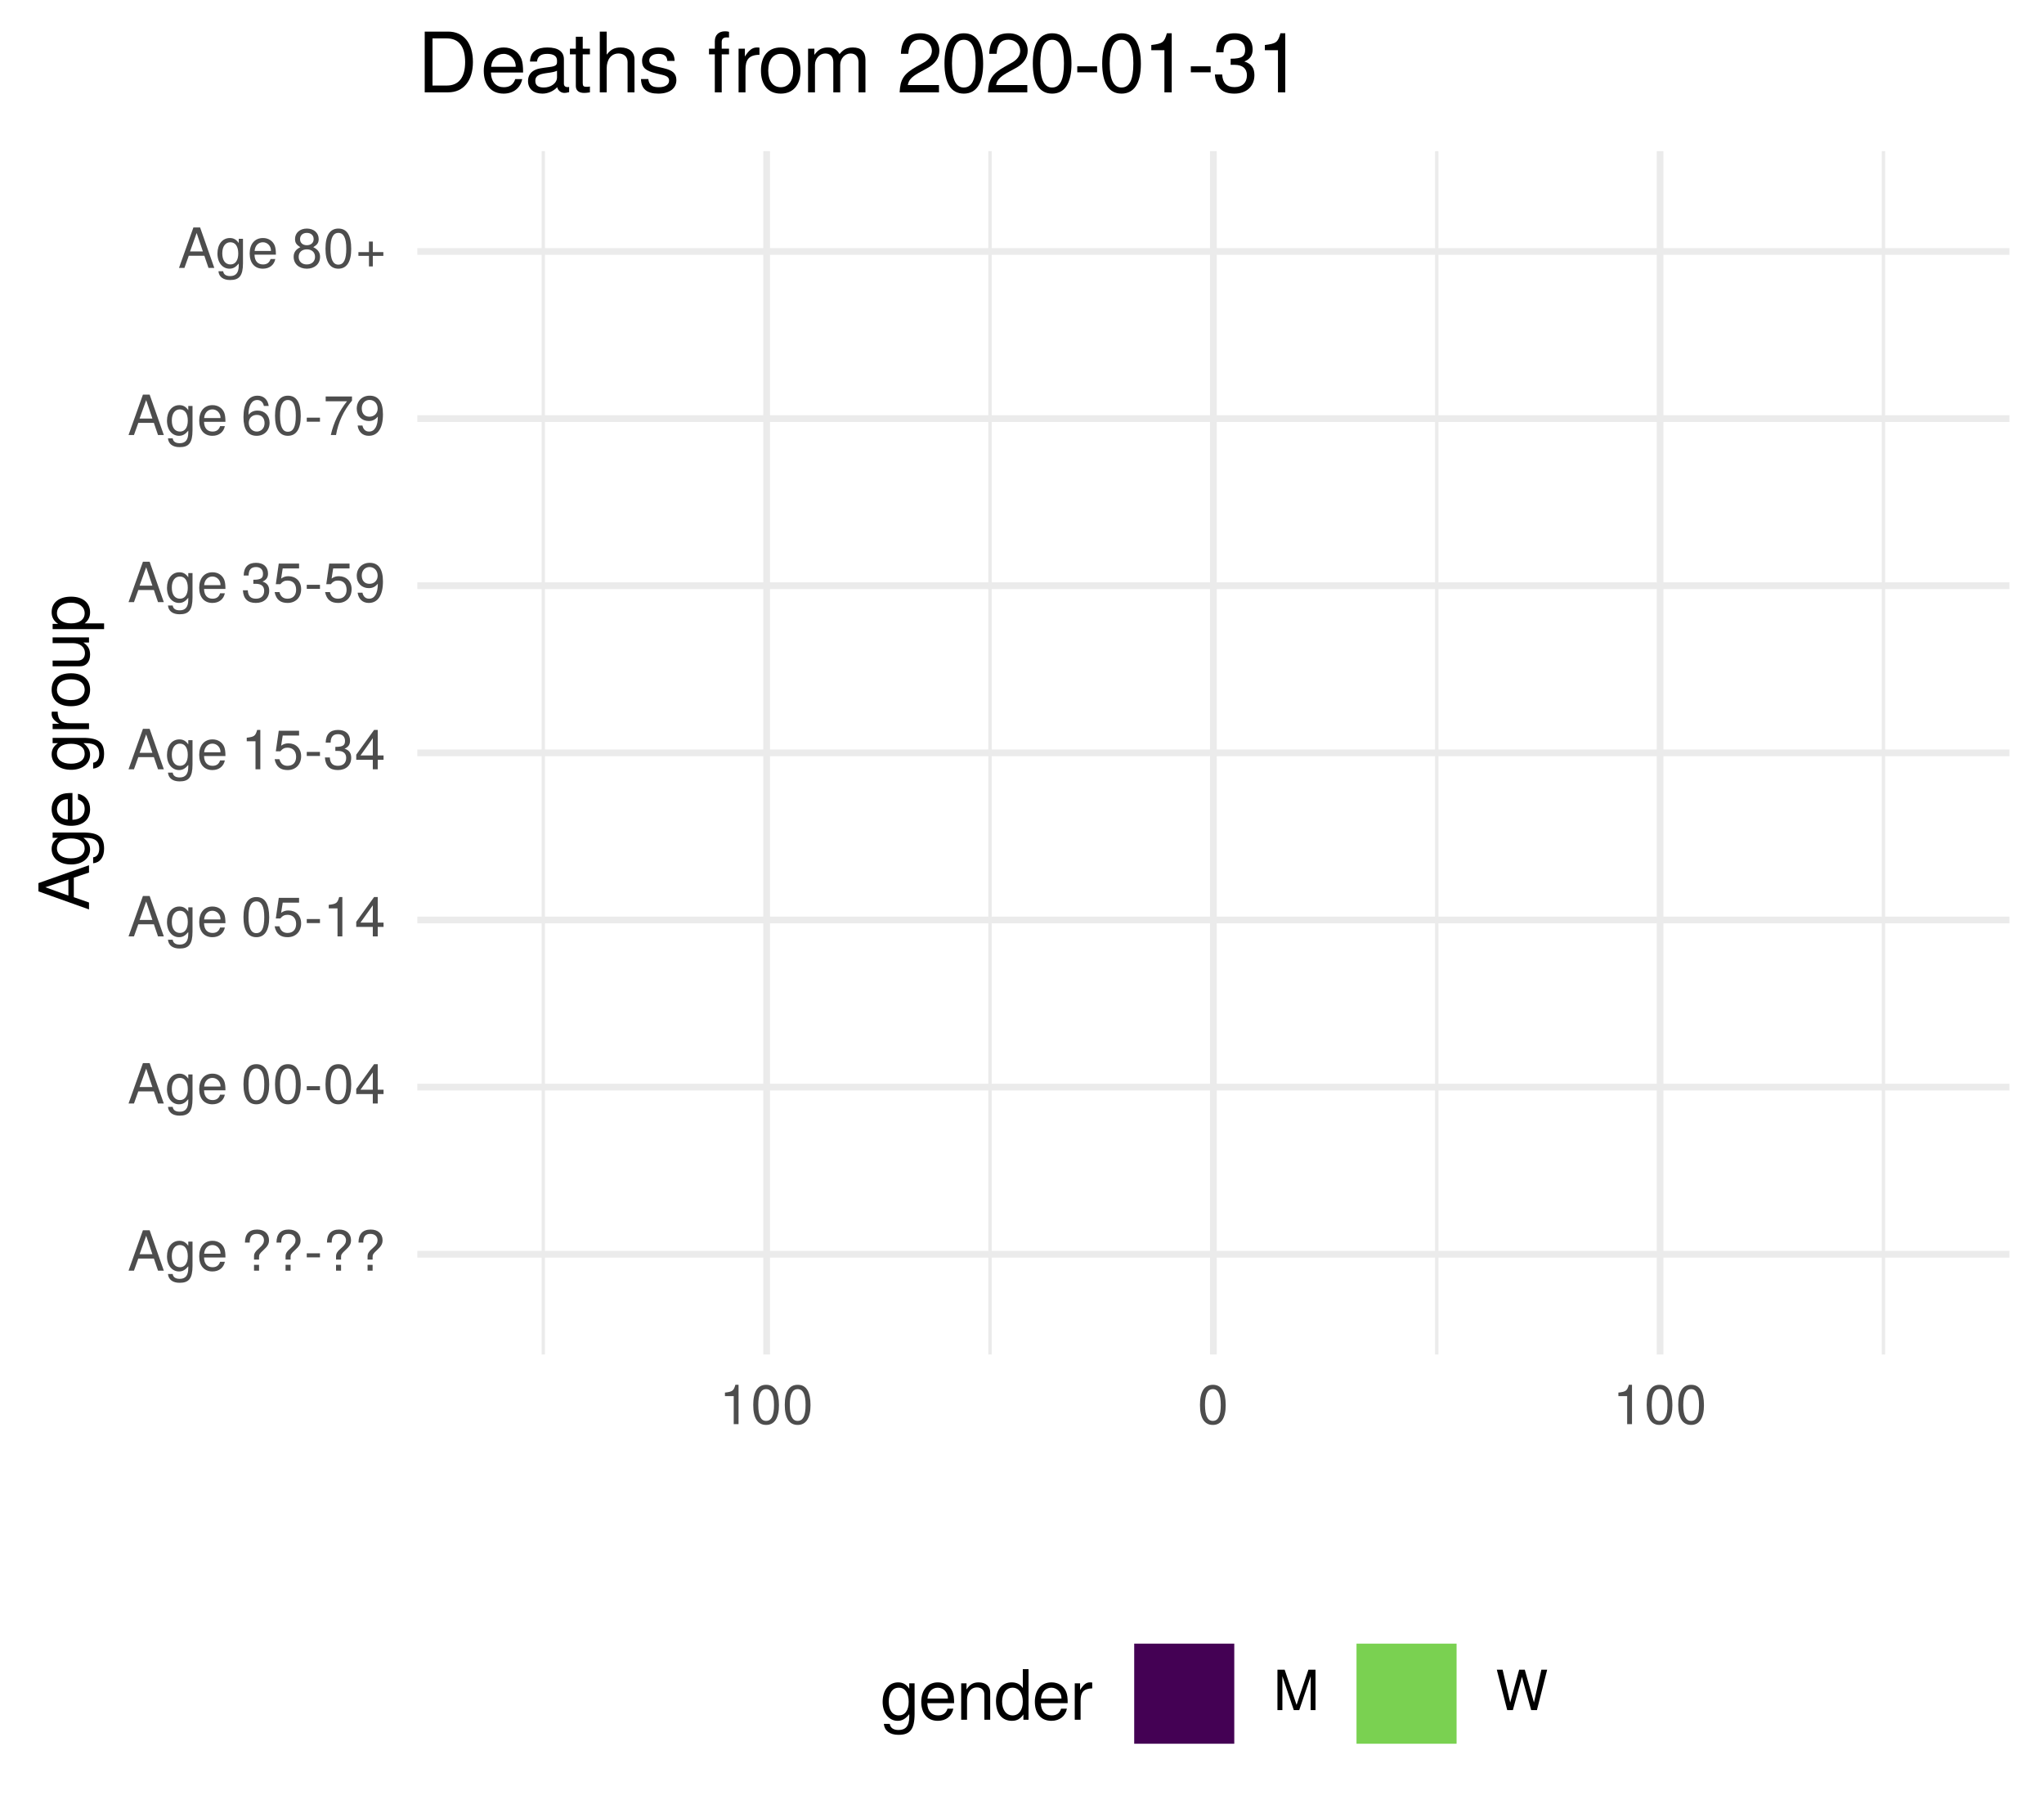
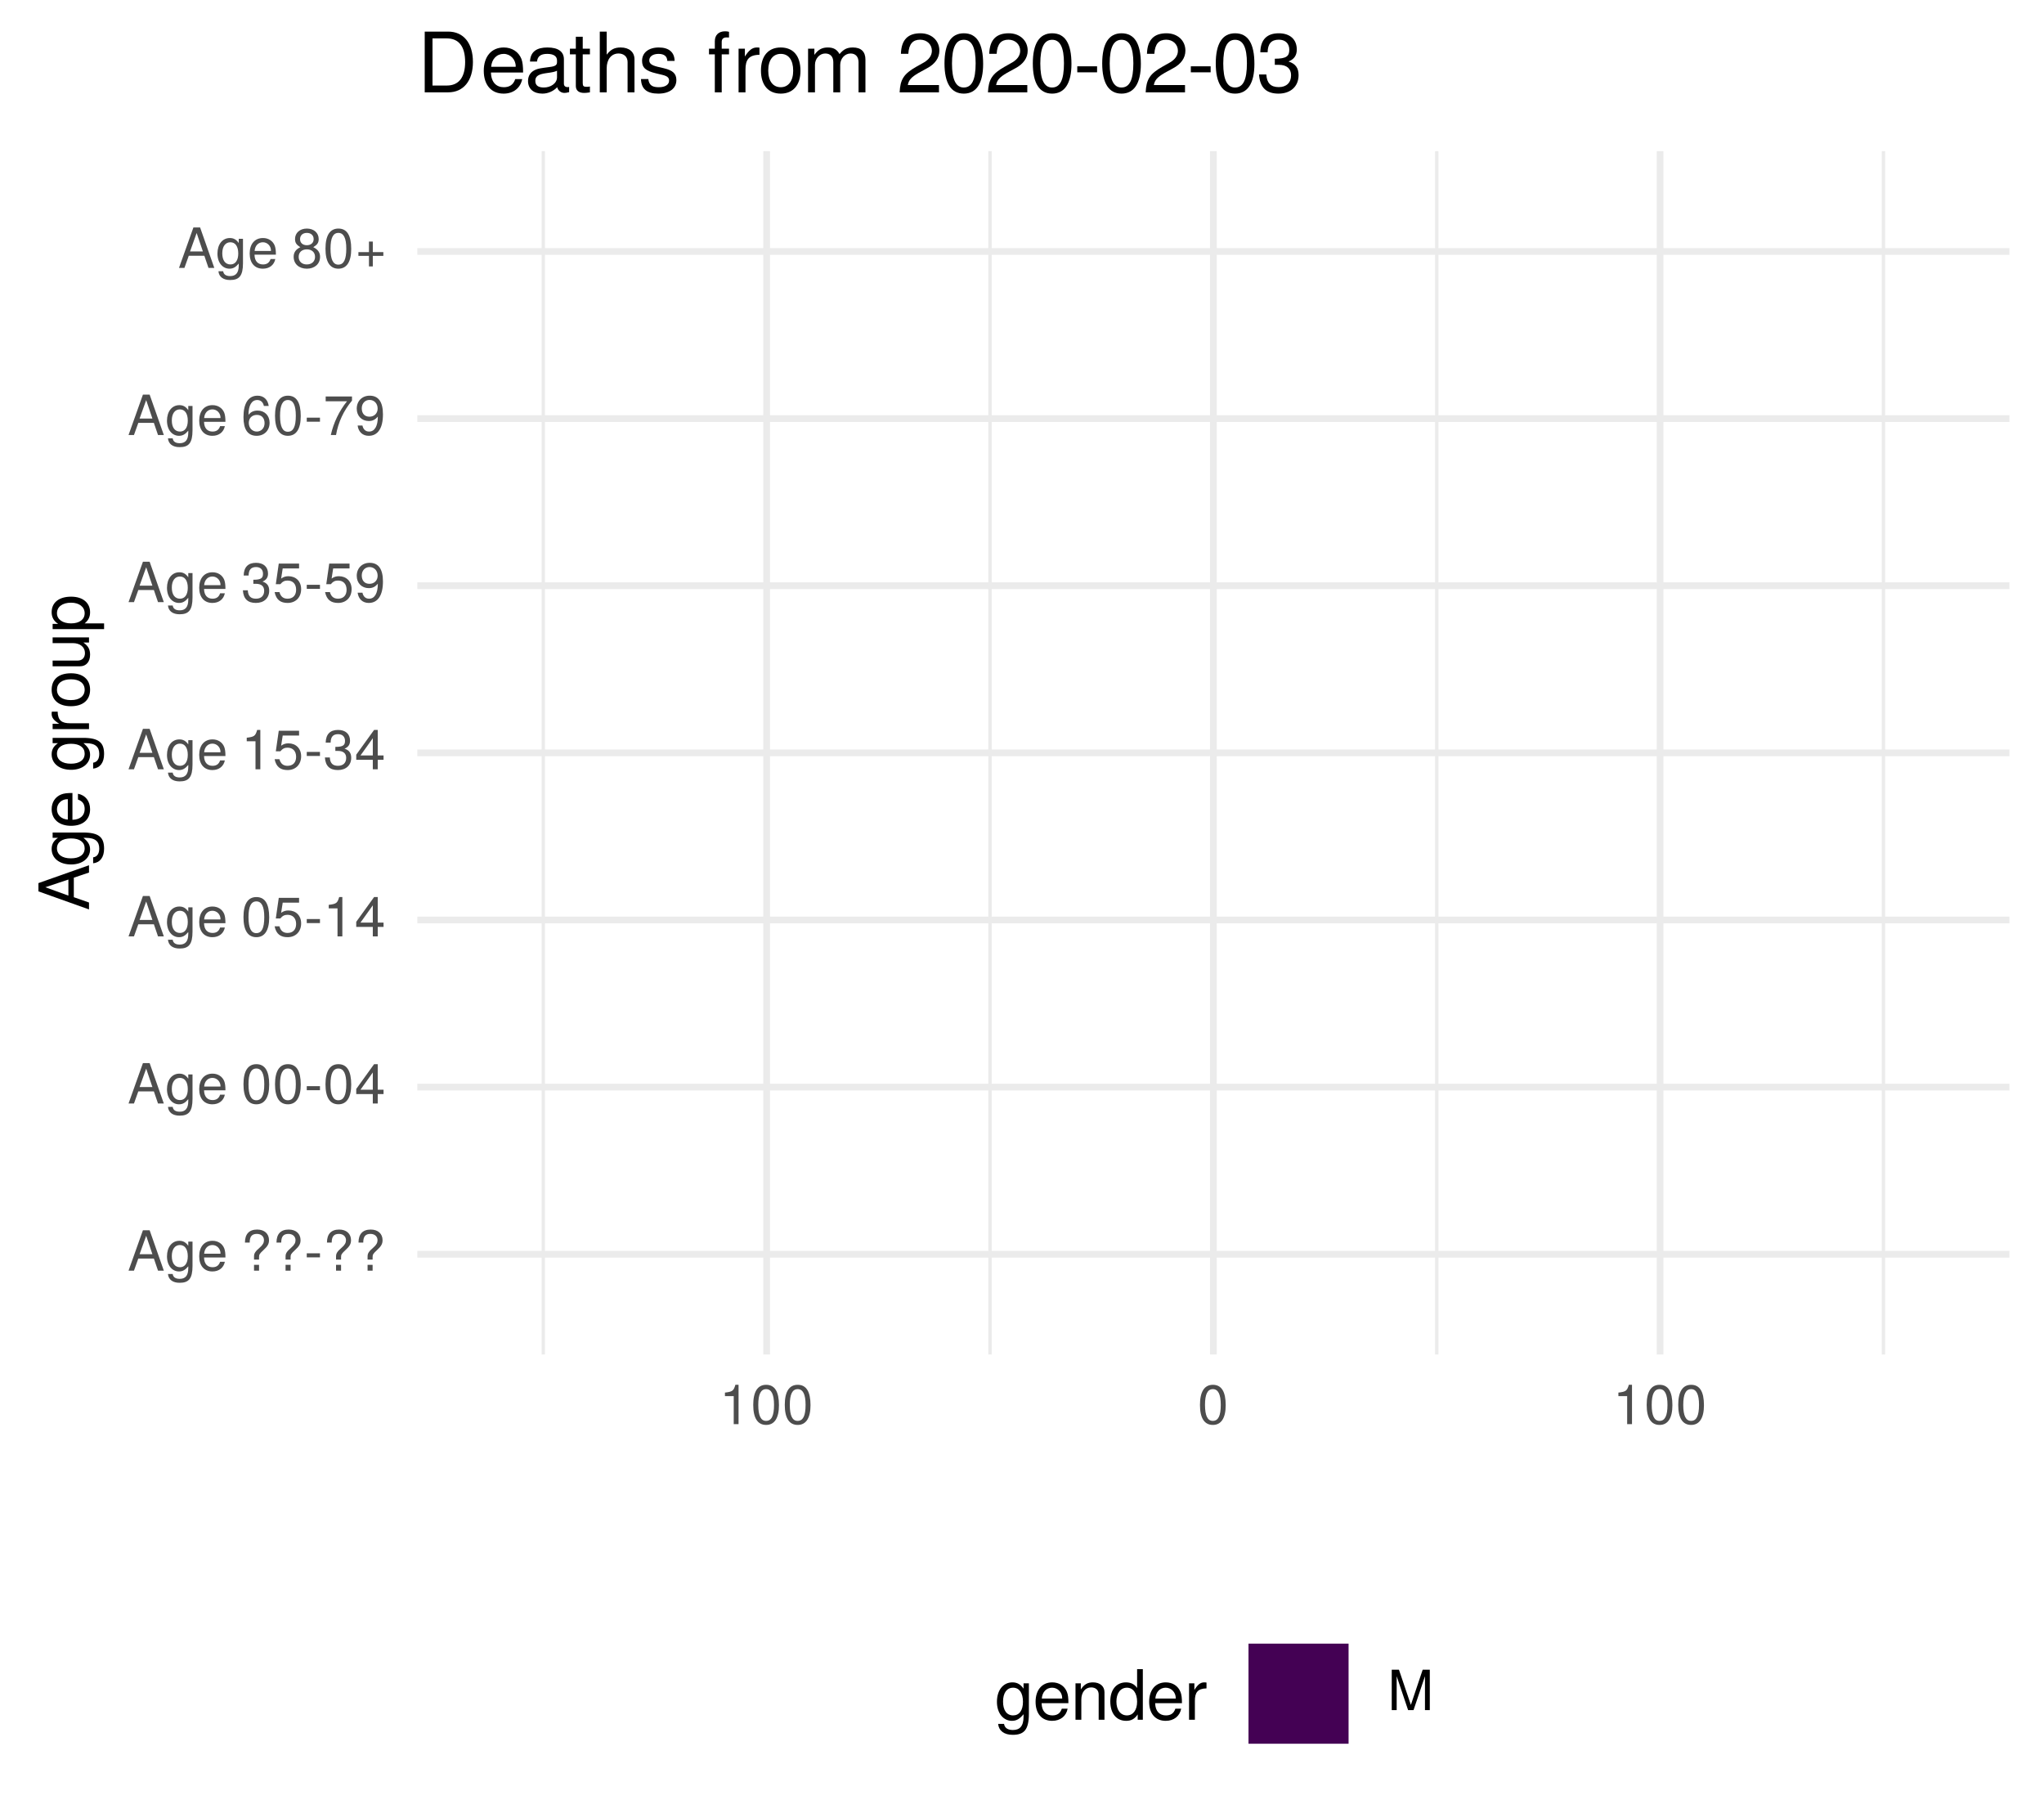
<svg xmlns="http://www.w3.org/2000/svg" xmlns:xlink="http://www.w3.org/1999/xlink" width="324pt" height="288pt" viewBox="0 0 324 288" version="1.1">
  <defs>
    <g>
      <symbol overflow="visible" id="glyph0-0">
        <path style="stroke:none;" d="" />
      </symbol>
      <symbol overflow="visible" id="glyph0-1">
        <path style="stroke:none;" d="M 5.75 0 L 3.5 -6.406 L 2.438 -6.406 L 0.156 0 L 1.016 0 L 1.703 -1.922 L 4.172 -1.922 L 4.828 0 Z M 3.938 -2.609 L 1.906 -2.609 L 2.953 -5.531 Z M 3.938 -2.609 " />
      </symbol>
      <symbol overflow="visible" id="glyph0-2">
        <path style="stroke:none;" d="M 4.297 -0.75 L 4.297 -4.609 L 3.625 -4.609 L 3.625 -3.938 C 3.25 -4.484 2.812 -4.734 2.219 -4.734 C 1.047 -4.734 0.25 -3.75 0.25 -2.266 C 0.25 -0.812 1.078 0.125 2.156 0.125 C 2.734 0.125 3.141 -0.109 3.625 -0.688 L 3.625 -0.391 C 3.625 0.828 3.125 1.297 2.266 1.297 C 1.688 1.297 1.234 1.094 1.156 0.531 L 0.406 0.531 C 0.484 1.406 1.156 1.922 2.25 1.922 C 3.688 1.922 4.297 1.281 4.297 -0.75 Z M 3.547 -2.281 C 3.547 -1.172 3.078 -0.547 2.312 -0.547 C 1.5 -0.547 1.016 -1.188 1.016 -2.312 C 1.016 -3.406 1.516 -4.062 2.297 -4.062 C 3.094 -4.062 3.547 -3.391 3.547 -2.281 Z M 3.547 -2.281 " />
      </symbol>
      <symbol overflow="visible" id="glyph0-3">
        <path style="stroke:none;" d="M 4.516 -2.094 C 4.516 -2.766 4.453 -3.188 4.328 -3.531 C 4.031 -4.281 3.328 -4.734 2.469 -4.734 C 1.172 -4.734 0.359 -3.797 0.359 -2.281 C 0.359 -0.766 1.156 0.125 2.453 0.125 C 3.5 0.125 4.234 -0.469 4.422 -1.406 L 3.672 -1.406 C 3.469 -0.797 3.062 -0.547 2.469 -0.547 C 1.703 -0.547 1.141 -1.031 1.125 -2.094 Z M 3.734 -2.75 C 3.734 -2.75 3.734 -2.703 3.719 -2.688 L 1.141 -2.688 C 1.203 -3.516 1.719 -4.062 2.453 -4.062 C 3.172 -4.062 3.734 -3.469 3.734 -2.75 Z M 3.734 -2.75 " />
      </symbol>
      <symbol overflow="visible" id="glyph0-4">
        <path style="stroke:none;" d="" />
      </symbol>
      <symbol overflow="visible" id="glyph0-5">
        <path style="stroke:none;" d="M 4.422 -4.828 C 4.422 -5.859 3.688 -6.516 2.547 -6.516 C 1.281 -6.516 0.609 -5.812 0.609 -4.453 L 1.359 -4.453 C 1.359 -5.422 1.719 -5.828 2.5 -5.828 C 3.172 -5.828 3.625 -5.422 3.625 -4.828 C 3.625 -4.422 3.438 -4.078 2.969 -3.672 C 2.453 -3.203 2.453 -3.203 2.297 -3 C 2.109 -2.75 2.047 -2.547 2.047 -2.234 L 2.047 -1.75 L 2.844 -1.75 L 2.844 -2.156 C 2.844 -2.547 2.938 -2.703 3.531 -3.25 C 4.203 -3.859 4.422 -4.25 4.422 -4.828 Z M 2.844 0 L 2.844 -0.922 L 2.047 -0.922 L 2.047 0 Z M 2.844 0 " />
      </symbol>
      <symbol overflow="visible" id="glyph0-6">
        <path style="stroke:none;" d="M 2.5 -2.109 L 2.5 -2.75 L 0.406 -2.75 L 0.406 -2.109 Z M 2.5 -2.109 " />
      </symbol>
      <symbol overflow="visible" id="glyph0-7">
        <path style="stroke:none;" d="M 4.453 -3 C 4.453 -5.156 3.781 -6.234 2.422 -6.234 C 1.078 -6.234 0.375 -5.141 0.375 -3.047 C 0.375 -0.953 1.078 0.125 2.422 0.125 C 3.734 0.125 4.453 -0.953 4.453 -3 Z M 3.672 -3.062 C 3.672 -1.297 3.266 -0.516 2.406 -0.516 C 1.578 -0.516 1.172 -1.344 1.172 -3.047 C 1.172 -4.75 1.578 -5.547 2.422 -5.547 C 3.25 -5.547 3.672 -4.734 3.672 -3.062 Z M 3.672 -3.062 " />
      </symbol>
      <symbol overflow="visible" id="glyph0-8">
        <path style="stroke:none;" d="M 4.578 -1.5 L 4.578 -2.188 L 3.656 -2.188 L 3.656 -6.234 L 3.078 -6.234 L 0.25 -2.312 L 0.25 -1.5 L 2.875 -1.5 L 2.875 0 L 3.656 0 L 3.656 -1.5 Z M 2.875 -2.188 L 0.922 -2.188 L 2.875 -4.922 Z M 2.875 -2.188 " />
      </symbol>
      <symbol overflow="visible" id="glyph0-9">
        <path style="stroke:none;" d="M 4.516 -2.062 C 4.516 -3.297 3.688 -4.109 2.5 -4.109 C 2.062 -4.109 1.703 -4 1.344 -3.734 L 1.594 -5.344 L 4.188 -5.344 L 4.188 -6.109 L 0.969 -6.109 L 0.5 -2.844 L 1.219 -2.844 C 1.578 -3.266 1.875 -3.422 2.359 -3.422 C 3.188 -3.422 3.719 -2.891 3.719 -1.969 C 3.719 -1.062 3.203 -0.547 2.359 -0.547 C 1.688 -0.547 1.266 -0.891 1.078 -1.594 L 0.312 -1.594 C 0.562 -0.359 1.266 0.125 2.375 0.125 C 3.641 0.125 4.516 -0.75 4.516 -2.062 Z M 4.516 -2.062 " />
      </symbol>
      <symbol overflow="visible" id="glyph0-10">
        <path style="stroke:none;" d="M 3.047 0 L 3.047 -6.234 L 2.547 -6.234 C 2.266 -5.281 2.094 -5.141 0.891 -5 L 0.891 -4.438 L 2.281 -4.438 L 2.281 0 Z M 3.047 0 " />
      </symbol>
      <symbol overflow="visible" id="glyph0-11">
        <path style="stroke:none;" d="M 4.453 -1.812 C 4.453 -2.562 4.141 -3.016 3.391 -3.266 C 3.969 -3.5 4.266 -3.891 4.266 -4.516 C 4.266 -5.594 3.547 -6.234 2.359 -6.234 C 1.109 -6.234 0.438 -5.547 0.406 -4.219 L 1.188 -4.219 C 1.203 -5.141 1.578 -5.562 2.375 -5.562 C 3.062 -5.562 3.469 -5.156 3.469 -4.5 C 3.469 -3.828 3.188 -3.547 1.938 -3.547 L 1.938 -2.906 L 2.359 -2.906 C 3.219 -2.906 3.656 -2.5 3.656 -1.797 C 3.656 -1.016 3.172 -0.547 2.359 -0.547 C 1.516 -0.547 1.109 -0.969 1.062 -1.875 L 0.281 -1.875 C 0.375 -0.5 1.062 0.125 2.344 0.125 C 3.625 0.125 4.453 -0.641 4.453 -1.812 Z M 4.453 -1.812 " />
      </symbol>
      <symbol overflow="visible" id="glyph0-12">
        <path style="stroke:none;" d="M 4.484 -3.266 C 4.484 -5.219 3.797 -6.234 2.375 -6.234 C 1.188 -6.234 0.328 -5.391 0.328 -4.172 C 0.328 -3.016 1.125 -2.219 2.25 -2.219 C 2.844 -2.219 3.266 -2.438 3.672 -2.922 C 3.672 -1.406 3.172 -0.547 2.281 -0.547 C 1.734 -0.547 1.359 -0.891 1.234 -1.5 L 0.469 -1.5 C 0.609 -0.469 1.281 0.125 2.234 0.125 C 3.688 0.125 4.484 -1.109 4.484 -3.266 Z M 3.641 -4.188 C 3.641 -3.422 3.094 -2.906 2.344 -2.906 C 1.594 -2.906 1.125 -3.391 1.125 -4.234 C 1.125 -5.016 1.656 -5.562 2.359 -5.562 C 3.094 -5.562 3.641 -5 3.641 -4.188 Z M 3.641 -4.188 " />
      </symbol>
      <symbol overflow="visible" id="glyph0-13">
        <path style="stroke:none;" d="M 4.516 -1.938 C 4.516 -3.094 3.719 -3.875 2.609 -3.875 C 1.984 -3.875 1.5 -3.641 1.172 -3.188 C 1.172 -4.703 1.672 -5.547 2.562 -5.547 C 3.109 -5.547 3.484 -5.203 3.609 -4.609 L 4.375 -4.609 C 4.234 -5.625 3.562 -6.234 2.609 -6.234 C 1.156 -6.234 0.375 -5.016 0.375 -2.844 C 0.375 -0.891 1.047 0.125 2.469 0.125 C 3.656 0.125 4.516 -0.719 4.516 -1.938 Z M 3.719 -1.875 C 3.719 -1.094 3.188 -0.547 2.484 -0.547 C 1.766 -0.547 1.219 -1.125 1.219 -1.922 C 1.219 -2.688 1.734 -3.188 2.5 -3.188 C 3.25 -3.188 3.719 -2.703 3.719 -1.875 Z M 3.719 -1.875 " />
      </symbol>
      <symbol overflow="visible" id="glyph0-14">
        <path style="stroke:none;" d="M 4.578 -5.453 L 4.578 -6.109 L 0.406 -6.109 L 0.406 -5.344 L 3.781 -5.344 C 2.531 -3.781 1.656 -1.953 1.219 0 L 2.047 0 C 2.391 -2.016 3.266 -3.891 4.578 -5.453 Z M 4.578 -5.453 " />
      </symbol>
      <symbol overflow="visible" id="glyph0-15">
        <path style="stroke:none;" d="M 4.516 -1.766 C 4.516 -2.453 4.156 -2.938 3.438 -3.281 C 4.078 -3.672 4.297 -3.984 4.297 -4.578 C 4.297 -5.547 3.531 -6.234 2.422 -6.234 C 1.312 -6.234 0.547 -5.547 0.547 -4.578 C 0.547 -4 0.75 -3.672 1.391 -3.281 C 0.672 -2.938 0.328 -2.453 0.328 -1.766 C 0.328 -0.625 1.188 0.125 2.422 0.125 C 3.656 0.125 4.516 -0.625 4.516 -1.766 Z M 3.5 -4.562 C 3.5 -3.969 3.062 -3.594 2.422 -3.594 C 1.766 -3.594 1.344 -3.969 1.344 -4.562 C 1.344 -5.156 1.766 -5.547 2.422 -5.547 C 3.078 -5.547 3.5 -5.156 3.5 -4.562 Z M 3.719 -1.75 C 3.719 -1.016 3.188 -0.547 2.406 -0.547 C 1.641 -0.547 1.125 -1.016 1.125 -1.75 C 1.125 -2.484 1.641 -2.938 2.422 -2.938 C 3.188 -2.938 3.719 -2.484 3.719 -1.75 Z M 3.719 -1.75 " />
      </symbol>
      <symbol overflow="visible" id="glyph0-16">
        <path style="stroke:none;" d="M 4.547 -1.906 L 4.547 -2.5 L 2.875 -2.5 L 2.875 -4.172 L 2.266 -4.172 L 2.266 -2.5 L 0.594 -2.5 L 0.594 -1.906 L 2.266 -1.906 L 2.266 -0.234 L 2.875 -0.234 L 2.875 -1.906 Z M 4.547 -1.906 " />
      </symbol>
      <symbol overflow="visible" id="glyph0-17">
        <path style="stroke:none;" d="M 6.688 0 L 6.688 -6.406 L 5.562 -6.406 L 3.688 -0.828 L 1.797 -6.406 L 0.656 -6.406 L 0.656 0 L 1.438 0 L 1.438 -5.375 L 3.25 0 L 4.109 0 L 5.922 -5.375 L 5.922 0 Z M 6.688 0 " />
      </symbol>
-       <symbol overflow="visible" id="glyph0-18">
-         <path style="stroke:none;" d="M 8.172 -6.406 L 7.25 -6.406 L 6.078 -1.203 L 4.625 -6.406 L 3.734 -6.406 L 2.312 -1.203 L 1.109 -6.406 L 0.188 -6.406 L 1.844 0 L 2.734 0 L 4.172 -5.266 L 5.641 0 L 6.547 0 Z M 8.172 -6.406 " />
-       </symbol>
      <symbol overflow="visible" id="glyph1-0">
        <path style="stroke:none;" d="" />
      </symbol>
      <symbol overflow="visible" id="glyph1-1">
        <path style="stroke:none;" d="M 0 -7.188 L -8.016 -4.359 L -8.016 -3.047 L 0 -0.188 L 0 -1.281 L -2.406 -2.125 L -2.406 -5.219 L 0 -6.031 Z M -3.266 -4.922 L -3.266 -2.375 L -6.922 -3.703 Z M -3.266 -4.922 " />
      </symbol>
      <symbol overflow="visible" id="glyph1-2">
        <path style="stroke:none;" d="M -0.953 -5.375 L -5.766 -5.375 L -5.766 -4.531 L -4.922 -4.531 C -5.609 -4.062 -5.922 -3.516 -5.922 -2.766 C -5.922 -1.312 -4.703 -0.312 -2.828 -0.312 C -1.016 -0.312 0.172 -1.344 0.172 -2.688 C 0.172 -3.422 -0.141 -3.922 -0.875 -4.531 L -0.484 -4.531 C 1.047 -4.531 1.625 -3.906 1.625 -2.844 C 1.625 -2.109 1.359 -1.547 0.656 -1.438 L 0.656 -0.5 C 1.75 -0.609 2.391 -1.453 2.391 -2.812 C 2.391 -4.609 1.594 -5.375 -0.953 -5.375 Z M -2.844 -4.438 C -1.469 -4.438 -0.688 -3.844 -0.688 -2.875 C -0.688 -1.875 -1.484 -1.281 -2.875 -1.281 C -4.266 -1.281 -5.078 -1.891 -5.078 -2.875 C -5.078 -3.859 -4.25 -4.438 -2.844 -4.438 Z M -2.844 -4.438 " />
      </symbol>
      <symbol overflow="visible" id="glyph1-3">
        <path style="stroke:none;" d="M -2.625 -5.641 C -3.453 -5.641 -3.984 -5.578 -4.406 -5.406 C -5.359 -5.031 -5.922 -4.156 -5.922 -3.078 C -5.922 -1.469 -4.734 -0.438 -2.844 -0.438 C -0.953 -0.438 0.172 -1.438 0.172 -3.062 C 0.172 -4.375 -0.578 -5.297 -1.75 -5.516 L -1.75 -4.594 C -0.984 -4.344 -0.688 -3.828 -0.688 -3.094 C -0.688 -2.141 -1.297 -1.422 -2.625 -1.391 Z M -3.438 -4.656 C -3.438 -4.656 -3.391 -4.656 -3.359 -4.656 L -3.359 -1.422 C -4.391 -1.5 -5.078 -2.141 -5.078 -3.062 C -5.078 -3.969 -4.328 -4.656 -3.438 -4.656 Z M -3.438 -4.656 " />
      </symbol>
      <symbol overflow="visible" id="glyph1-4">
        <path style="stroke:none;" d="" />
      </symbol>
      <symbol overflow="visible" id="glyph1-5">
        <path style="stroke:none;" d="M -4.969 -3.531 L -5.891 -3.531 C -5.922 -3.375 -5.922 -3.297 -5.922 -3.172 C -5.922 -2.578 -5.578 -2.141 -4.719 -1.609 L -5.766 -1.609 L -5.766 -0.766 L 0 -0.766 L 0 -1.688 L -2.984 -1.688 C -4.297 -1.688 -4.938 -2.109 -4.969 -3.531 Z M -4.969 -3.531 " />
      </symbol>
      <symbol overflow="visible" id="glyph1-6">
        <path style="stroke:none;" d="M -2.844 -5.609 C -4.828 -5.609 -5.922 -4.656 -5.922 -2.984 C -5.922 -1.375 -4.812 -0.391 -2.875 -0.391 C -0.953 -0.391 0.172 -1.359 0.172 -3 C 0.172 -4.625 -0.953 -5.609 -2.844 -5.609 Z M -2.844 -4.656 C -1.5 -4.656 -0.688 -4.016 -0.688 -3 C -0.688 -1.984 -1.484 -1.359 -2.875 -1.359 C -4.266 -1.359 -5.078 -1.984 -5.078 -3 C -5.078 -4.031 -4.281 -4.656 -2.844 -4.656 Z M -2.844 -4.656 " />
      </symbol>
      <symbol overflow="visible" id="glyph1-7">
        <path style="stroke:none;" d="M 0 -5.297 L -5.766 -5.297 L -5.766 -4.391 L -2.578 -4.391 C -1.406 -4.391 -0.641 -3.766 -0.641 -2.812 C -0.641 -2.094 -1.078 -1.625 -1.766 -1.625 L -5.766 -1.625 L -5.766 -0.719 L -1.406 -0.719 C -0.453 -0.719 0.172 -1.438 0.172 -2.547 C 0.172 -3.406 -0.125 -3.938 -0.891 -4.484 L 0 -4.484 Z M 0 -5.297 " />
      </symbol>
      <symbol overflow="visible" id="glyph1-8">
        <path style="stroke:none;" d="M -2.828 -5.75 C -4.766 -5.75 -5.922 -4.812 -5.922 -3.281 C -5.922 -2.5 -5.578 -1.875 -4.891 -1.438 L -5.766 -1.438 L -5.766 -0.609 L 2.391 -0.609 L 2.391 -1.516 L -0.688 -1.516 C -0.094 -2 0.172 -2.547 0.172 -3.281 C 0.172 -4.781 -0.984 -5.75 -2.828 -5.75 Z M -2.844 -4.797 C -1.547 -4.797 -0.688 -4.125 -0.688 -3.125 C -0.688 -2.156 -1.484 -1.516 -2.844 -1.516 C -4.188 -1.516 -5.078 -2.156 -5.078 -3.125 C -5.078 -4.141 -4.219 -4.797 -2.844 -4.797 Z M -2.844 -4.797 " />
      </symbol>
      <symbol overflow="visible" id="glyph2-0">
        <path style="stroke:none;" d="" />
      </symbol>
      <symbol overflow="visible" id="glyph2-1">
        <path style="stroke:none;" d="M 5.375 -0.953 L 5.375 -5.766 L 4.531 -5.766 L 4.531 -4.922 C 4.062 -5.609 3.516 -5.922 2.766 -5.922 C 1.312 -5.922 0.312 -4.703 0.312 -2.828 C 0.312 -1.016 1.344 0.172 2.688 0.172 C 3.422 0.172 3.922 -0.141 4.531 -0.875 L 4.531 -0.484 C 4.531 1.047 3.906 1.625 2.844 1.625 C 2.109 1.625 1.547 1.359 1.438 0.656 L 0.5 0.656 C 0.609 1.75 1.453 2.391 2.812 2.391 C 4.609 2.391 5.375 1.594 5.375 -0.953 Z M 4.438 -2.844 C 4.438 -1.469 3.844 -0.688 2.875 -0.688 C 1.875 -0.688 1.281 -1.484 1.281 -2.875 C 1.281 -4.266 1.891 -5.078 2.875 -5.078 C 3.859 -5.078 4.438 -4.25 4.438 -2.844 Z M 4.438 -2.844 " />
      </symbol>
      <symbol overflow="visible" id="glyph2-2">
        <path style="stroke:none;" d="M 5.641 -2.625 C 5.641 -3.453 5.578 -3.984 5.406 -4.406 C 5.031 -5.359 4.156 -5.922 3.078 -5.922 C 1.469 -5.922 0.438 -4.734 0.438 -2.844 C 0.438 -0.953 1.438 0.172 3.062 0.172 C 4.375 0.172 5.297 -0.578 5.516 -1.75 L 4.594 -1.75 C 4.344 -0.984 3.828 -0.688 3.094 -0.688 C 2.141 -0.688 1.422 -1.297 1.391 -2.625 Z M 4.656 -3.438 C 4.656 -3.438 4.656 -3.391 4.656 -3.359 L 1.422 -3.359 C 1.5 -4.391 2.141 -5.078 3.062 -5.078 C 3.969 -5.078 4.656 -4.328 4.656 -3.438 Z M 4.656 -3.438 " />
      </symbol>
      <symbol overflow="visible" id="glyph2-3">
        <path style="stroke:none;" d="M 5.359 0 L 5.359 -4.359 C 5.359 -5.312 4.641 -5.922 3.531 -5.922 C 2.672 -5.922 2.125 -5.594 1.609 -4.797 L 1.609 -5.766 L 0.766 -5.766 L 0.766 0 L 1.688 0 L 1.688 -3.172 C 1.688 -4.359 2.328 -5.125 3.25 -5.125 C 3.984 -5.125 4.438 -4.688 4.438 -4 L 4.438 0 Z M 5.359 0 " />
      </symbol>
      <symbol overflow="visible" id="glyph2-4">
        <path style="stroke:none;" d="M 5.438 0 L 5.438 -8.016 L 4.531 -8.016 L 4.531 -5.031 C 4.141 -5.625 3.531 -5.922 2.766 -5.922 C 1.266 -5.922 0.281 -4.781 0.281 -2.938 C 0.281 -0.984 1.25 0.172 2.797 0.172 C 3.594 0.172 4.141 -0.125 4.625 -0.844 L 4.625 0 Z M 4.531 -2.859 C 4.531 -1.531 3.891 -0.688 2.922 -0.688 C 1.906 -0.688 1.25 -1.547 1.25 -2.875 C 1.25 -4.219 1.906 -5.078 2.922 -5.078 C 3.906 -5.078 4.531 -4.188 4.531 -2.859 Z M 4.531 -2.859 " />
      </symbol>
      <symbol overflow="visible" id="glyph2-5">
        <path style="stroke:none;" d="M 3.531 -4.969 L 3.531 -5.891 C 3.375 -5.922 3.297 -5.922 3.172 -5.922 C 2.578 -5.922 2.141 -5.578 1.609 -4.719 L 1.609 -5.766 L 0.766 -5.766 L 0.766 0 L 1.688 0 L 1.688 -2.984 C 1.688 -4.297 2.109 -4.938 3.531 -4.969 Z M 3.531 -4.969 " />
      </symbol>
      <symbol overflow="visible" id="glyph3-0">
        <path style="stroke:none;" d="" />
      </symbol>
      <symbol overflow="visible" id="glyph3-1">
        <path style="stroke:none;" d="M 8.812 -4.812 C 8.812 -7.797 7.328 -9.625 4.891 -9.625 L 1.172 -9.625 L 1.172 0 L 4.891 0 C 7.312 0 8.812 -1.828 8.812 -4.812 Z M 7.578 -4.812 C 7.578 -2.375 6.578 -1.078 4.672 -1.078 L 2.406 -1.078 L 2.406 -8.547 L 4.672 -8.547 C 6.578 -8.547 7.578 -7.266 7.578 -4.812 Z M 7.578 -4.812 " />
      </symbol>
      <symbol overflow="visible" id="glyph3-2">
        <path style="stroke:none;" d="M 6.766 -3.141 C 6.766 -4.141 6.688 -4.781 6.5 -5.297 C 6.047 -6.438 4.984 -7.109 3.703 -7.109 C 1.766 -7.109 0.531 -5.688 0.531 -3.422 C 0.531 -1.156 1.734 0.203 3.672 0.203 C 5.25 0.203 6.344 -0.703 6.625 -2.094 L 5.516 -2.094 C 5.219 -1.188 4.594 -0.812 3.703 -0.812 C 2.562 -0.812 1.703 -1.562 1.672 -3.141 Z M 5.594 -4.125 C 5.594 -4.125 5.594 -4.062 5.578 -4.047 L 1.703 -4.047 C 1.797 -5.266 2.578 -6.094 3.688 -6.094 C 4.766 -6.094 5.594 -5.203 5.594 -4.125 Z M 5.594 -4.125 " />
      </symbol>
      <symbol overflow="visible" id="glyph3-3">
        <path style="stroke:none;" d="M 7.062 -0.031 L 7.062 -0.859 C 6.938 -0.828 6.891 -0.828 6.828 -0.828 C 6.438 -0.828 6.234 -1.031 6.234 -1.375 L 6.234 -5.234 C 6.234 -6.453 5.328 -7.109 3.625 -7.109 C 1.953 -7.109 0.922 -6.469 0.859 -4.875 L 1.969 -4.875 C 2.062 -5.719 2.562 -6.094 3.594 -6.094 C 4.578 -6.094 5.141 -5.734 5.141 -5.062 L 5.141 -4.781 C 5.141 -4.312 4.859 -4.125 3.984 -4.016 C 2.422 -3.812 2.188 -3.766 1.766 -3.594 C 0.969 -3.266 0.547 -2.641 0.547 -1.797 C 0.547 -0.547 1.422 0.203 2.828 0.203 C 3.703 0.203 4.562 -0.172 5.172 -0.812 C 5.297 -0.297 5.766 0.094 6.312 0.094 C 6.531 0.094 6.703 0.062 7.062 -0.031 Z M 5.141 -2.391 C 5.141 -1.406 4.125 -0.766 3.062 -0.766 C 2.203 -0.766 1.703 -1.062 1.703 -1.828 C 1.703 -2.547 2.188 -2.859 3.359 -3.031 C 4.531 -3.188 4.766 -3.25 5.141 -3.422 Z M 5.141 -2.391 " />
      </symbol>
      <symbol overflow="visible" id="glyph3-4">
        <path style="stroke:none;" d="M 3.359 0 L 3.359 -0.922 C 3.203 -0.891 3.031 -0.875 2.828 -0.875 C 2.344 -0.875 2.219 -1 2.219 -1.484 L 2.219 -6.016 L 3.359 -6.016 L 3.359 -6.922 L 2.219 -6.922 L 2.219 -8.812 L 1.125 -8.812 L 1.125 -6.922 L 0.188 -6.922 L 0.188 -6.016 L 1.125 -6.016 L 1.125 -1 C 1.125 -0.297 1.594 0.094 2.453 0.094 C 2.719 0.094 2.984 0.062 3.359 0 Z M 3.359 0 " />
      </symbol>
      <symbol overflow="visible" id="glyph3-5">
        <path style="stroke:none;" d="M 6.422 0 L 6.422 -5.234 C 6.422 -6.391 5.578 -7.109 4.234 -7.109 C 3.266 -7.109 2.672 -6.812 2.016 -5.969 L 2.016 -9.625 L 0.922 -9.625 L 0.922 0 L 2.016 0 L 2.016 -3.812 C 2.016 -5.234 2.766 -6.156 3.891 -6.156 C 4.672 -6.156 5.328 -5.703 5.328 -4.797 L 5.328 0 Z M 6.422 0 " />
      </symbol>
      <symbol overflow="visible" id="glyph3-6">
        <path style="stroke:none;" d="M 6.062 -1.938 C 6.062 -2.969 5.484 -3.484 4.109 -3.812 L 3.047 -4.062 C 2.156 -4.281 1.766 -4.562 1.766 -5.062 C 1.766 -5.688 2.344 -6.094 3.234 -6.094 C 4.125 -6.094 4.594 -5.719 4.625 -4.984 L 5.781 -4.984 C 5.766 -6.344 4.875 -7.109 3.281 -7.109 C 1.656 -7.109 0.625 -6.281 0.625 -5 C 0.625 -3.922 1.172 -3.406 2.812 -3.016 L 3.844 -2.766 C 4.609 -2.578 4.906 -2.344 4.906 -1.844 C 4.906 -1.203 4.266 -0.812 3.297 -0.812 C 2.312 -0.812 1.75 -1.062 1.609 -2.109 L 0.453 -2.109 C 0.5 -0.516 1.406 0.203 3.203 0.203 C 4.953 0.203 6.062 -0.609 6.062 -1.938 Z M 6.062 -1.938 " />
      </symbol>
      <symbol overflow="visible" id="glyph3-7">
        <path style="stroke:none;" d="" />
      </symbol>
      <symbol overflow="visible" id="glyph3-8">
        <path style="stroke:none;" d="M 3.406 -6.016 L 3.406 -6.922 L 2.25 -6.922 L 2.25 -8 C 2.25 -8.469 2.516 -8.703 3.031 -8.703 C 3.109 -8.703 3.156 -8.703 3.406 -8.688 L 3.406 -9.594 C 3.156 -9.656 3.016 -9.672 2.781 -9.672 C 1.766 -9.672 1.156 -9.078 1.156 -8.094 L 1.156 -6.922 L 0.234 -6.922 L 0.234 -6.016 L 1.156 -6.016 L 1.156 0 L 2.25 0 L 2.25 -6.016 Z M 3.406 -6.016 " />
      </symbol>
      <symbol overflow="visible" id="glyph3-9">
        <path style="stroke:none;" d="M 4.234 -5.953 L 4.234 -7.078 C 4.047 -7.109 3.969 -7.109 3.812 -7.109 C 3.109 -7.109 2.562 -6.688 1.922 -5.672 L 1.922 -6.922 L 0.922 -6.922 L 0.922 0 L 2.016 0 L 2.016 -3.594 C 2.016 -5.156 2.531 -5.922 4.234 -5.953 Z M 4.234 -5.953 " />
      </symbol>
      <symbol overflow="visible" id="glyph3-10">
        <path style="stroke:none;" d="M 6.734 -3.406 C 6.734 -5.797 5.578 -7.109 3.594 -7.109 C 1.656 -7.109 0.469 -5.781 0.469 -3.453 C 0.469 -1.141 1.641 0.203 3.609 0.203 C 5.547 0.203 6.734 -1.141 6.734 -3.406 Z M 5.578 -3.422 C 5.578 -1.797 4.812 -0.812 3.609 -0.812 C 2.375 -0.812 1.625 -1.781 1.625 -3.453 C 1.625 -5.125 2.375 -6.094 3.609 -6.094 C 4.844 -6.094 5.578 -5.141 5.578 -3.422 Z M 5.578 -3.422 " />
      </symbol>
      <symbol overflow="visible" id="glyph3-11">
        <path style="stroke:none;" d="M 10.031 0 L 10.031 -5.188 C 10.031 -6.438 9.344 -7.109 8.047 -7.109 C 7.125 -7.109 6.578 -6.844 5.922 -6.062 C 5.516 -6.797 4.969 -7.109 4.062 -7.109 C 3.141 -7.109 2.531 -6.766 1.938 -5.938 L 1.938 -6.922 L 0.938 -6.922 L 0.938 0 L 2.031 0 L 2.031 -4.344 C 2.031 -5.344 2.766 -6.156 3.656 -6.156 C 4.469 -6.156 4.938 -5.656 4.938 -4.766 L 4.938 0 L 6.031 0 L 6.031 -4.344 C 6.031 -5.344 6.766 -6.156 7.672 -6.156 C 8.469 -6.156 8.938 -5.641 8.938 -4.766 L 8.938 0 Z M 10.031 0 " />
      </symbol>
      <symbol overflow="visible" id="glyph3-12">
        <path style="stroke:none;" d="M 6.75 -6.609 C 6.75 -8.203 5.516 -9.359 3.75 -9.359 C 1.828 -9.359 0.719 -8.391 0.656 -6.109 L 1.828 -6.109 C 1.922 -7.688 2.562 -8.344 3.703 -8.344 C 4.766 -8.344 5.562 -7.594 5.562 -6.594 C 5.562 -5.844 5.125 -5.219 4.297 -4.734 L 3.078 -4.047 C 1.125 -2.938 0.547 -2.062 0.453 0 L 6.688 0 L 6.688 -1.156 L 1.75 -1.156 C 1.875 -1.922 2.297 -2.406 3.453 -3.078 L 4.766 -3.797 C 6.078 -4.484 6.75 -5.469 6.75 -6.609 Z M 6.75 -6.609 " />
      </symbol>
      <symbol overflow="visible" id="glyph3-13">
        <path style="stroke:none;" d="M 6.688 -4.5 C 6.688 -7.75 5.672 -9.359 3.625 -9.359 C 1.609 -9.359 0.562 -7.719 0.562 -4.578 C 0.562 -1.422 1.625 0.203 3.625 0.203 C 5.609 0.203 6.688 -1.422 6.688 -4.5 Z M 5.5 -4.609 C 5.5 -1.953 4.891 -0.766 3.609 -0.766 C 2.375 -0.766 1.75 -2 1.75 -4.562 C 1.75 -7.125 2.375 -8.328 3.625 -8.328 C 4.891 -8.328 5.5 -7.109 5.5 -4.609 Z M 5.5 -4.609 " />
      </symbol>
      <symbol overflow="visible" id="glyph3-14">
        <path style="stroke:none;" d="M 3.75 -3.172 L 3.75 -4.125 L 0.609 -4.125 L 0.609 -3.172 Z M 3.75 -3.172 " />
      </symbol>
      <symbol overflow="visible" id="glyph3-15">
-         <path style="stroke:none;" d="M 4.578 0 L 4.578 -9.359 L 3.812 -9.359 C 3.406 -7.922 3.141 -7.719 1.344 -7.5 L 1.344 -6.672 L 3.422 -6.672 L 3.422 0 Z M 4.578 0 " />
-       </symbol>
-       <symbol overflow="visible" id="glyph3-16">
        <path style="stroke:none;" d="M 6.688 -2.719 C 6.688 -3.859 6.219 -4.516 5.094 -4.891 C 5.969 -5.234 6.406 -5.844 6.406 -6.781 C 6.406 -8.391 5.328 -9.359 3.547 -9.359 C 1.656 -9.359 0.656 -8.328 0.625 -6.344 L 1.781 -6.344 C 1.812 -7.719 2.375 -8.344 3.562 -8.344 C 4.594 -8.344 5.219 -7.734 5.219 -6.75 C 5.219 -5.75 4.781 -5.328 2.922 -5.328 L 2.922 -4.359 L 3.547 -4.359 C 4.828 -4.359 5.5 -3.75 5.5 -2.703 C 5.5 -1.531 4.766 -0.828 3.547 -0.828 C 2.281 -0.828 1.656 -1.469 1.578 -2.828 L 0.422 -2.828 C 0.562 -0.734 1.594 0.203 3.516 0.203 C 5.438 0.203 6.688 -0.953 6.688 -2.719 Z M 6.688 -2.719 " />
      </symbol>
    </g>
    <clipPath id="clip1">
      <path d="M 85 23.957 L 87 23.957 L 87 214.648 L 85 214.648 Z M 85 23.957 " />
    </clipPath>
    <clipPath id="clip2">
      <path d="M 156 23.957 L 158 23.957 L 158 214.648 L 156 214.648 Z M 156 23.957 " />
    </clipPath>
    <clipPath id="clip3">
      <path d="M 227 23.957 L 229 23.957 L 229 214.648 L 227 214.648 Z M 227 23.957 " />
    </clipPath>
    <clipPath id="clip4">
      <path d="M 298 23.957 L 299 23.957 L 299 214.648 L 298 214.648 Z M 298 23.957 " />
    </clipPath>
    <clipPath id="clip5">
      <path d="M 66.152 198 L 318.523 198 L 318.523 200 L 66.152 200 Z M 66.152 198 " />
    </clipPath>
    <clipPath id="clip6">
      <path d="M 66.152 171 L 318.523 171 L 318.523 173 L 66.152 173 Z M 66.152 171 " />
    </clipPath>
    <clipPath id="clip7">
      <path d="M 66.152 145 L 318.523 145 L 318.523 147 L 66.152 147 Z M 66.152 145 " />
    </clipPath>
    <clipPath id="clip8">
      <path d="M 66.152 118 L 318.523 118 L 318.523 120 L 66.152 120 Z M 66.152 118 " />
    </clipPath>
    <clipPath id="clip9">
      <path d="M 66.152 92 L 318.523 92 L 318.523 94 L 66.152 94 Z M 66.152 92 " />
    </clipPath>
    <clipPath id="clip10">
      <path d="M 66.152 65 L 318.523 65 L 318.523 67 L 66.152 67 Z M 66.152 65 " />
    </clipPath>
    <clipPath id="clip11">
      <path d="M 66.152 39 L 318.523 39 L 318.523 41 L 66.152 41 Z M 66.152 39 " />
    </clipPath>
    <clipPath id="clip12">
      <path d="M 120 23.957 L 123 23.957 L 123 214.648 L 120 214.648 Z M 120 23.957 " />
    </clipPath>
    <clipPath id="clip13">
      <path d="M 191 23.957 L 193 23.957 L 193 214.648 L 191 214.648 Z M 191 23.957 " />
    </clipPath>
    <clipPath id="clip14">
      <path d="M 262 23.957 L 264 23.957 L 264 214.648 L 262 214.648 Z M 262 23.957 " />
    </clipPath>
  </defs>
-   <g id="surface3156">
+   <g id="surface3166">
    <rect x="0" y="0" width="324" height="288" style="fill:rgb(100%,100%,100%);fill-opacity:1;stroke:none;" />
    <g clip-path="url(#clip1)" clip-rule="nonzero">
      <path style="fill:none;stroke-width:0.533;stroke-linecap:butt;stroke-linejoin:round;stroke:rgb(92.157%,92.157%,92.157%);stroke-opacity:1;stroke-miterlimit:10;" d="M 86.121 214.652 L 86.121 23.957 " />
    </g>
    <g clip-path="url(#clip2)" clip-rule="nonzero">
      <path style="fill:none;stroke-width:0.533;stroke-linecap:butt;stroke-linejoin:round;stroke:rgb(92.157%,92.157%,92.157%);stroke-opacity:1;stroke-miterlimit:10;" d="M 156.93 214.652 L 156.93 23.957 " />
    </g>
    <g clip-path="url(#clip3)" clip-rule="nonzero">
      <path style="fill:none;stroke-width:0.533;stroke-linecap:butt;stroke-linejoin:round;stroke:rgb(92.157%,92.157%,92.157%);stroke-opacity:1;stroke-miterlimit:10;" d="M 227.742 214.652 L 227.742 23.957 " />
    </g>
    <g clip-path="url(#clip4)" clip-rule="nonzero">
      <path style="fill:none;stroke-width:0.533;stroke-linecap:butt;stroke-linejoin:round;stroke:rgb(92.157%,92.157%,92.157%);stroke-opacity:1;stroke-miterlimit:10;" d="M 298.551 214.652 L 298.551 23.957 " />
    </g>
    <g clip-path="url(#clip5)" clip-rule="nonzero">
      <path style="fill:none;stroke-width:1.067;stroke-linecap:butt;stroke-linejoin:round;stroke:rgb(92.157%,92.157%,92.157%);stroke-opacity:1;stroke-miterlimit:10;" d="M 66.152 198.762 L 318.52 198.762 " />
    </g>
    <g clip-path="url(#clip6)" clip-rule="nonzero">
      <path style="fill:none;stroke-width:1.067;stroke-linecap:butt;stroke-linejoin:round;stroke:rgb(92.157%,92.157%,92.157%);stroke-opacity:1;stroke-miterlimit:10;" d="M 66.152 172.273 L 318.52 172.273 " />
    </g>
    <g clip-path="url(#clip7)" clip-rule="nonzero">
      <path style="fill:none;stroke-width:1.067;stroke-linecap:butt;stroke-linejoin:round;stroke:rgb(92.157%,92.157%,92.157%);stroke-opacity:1;stroke-miterlimit:10;" d="M 66.152 145.789 L 318.52 145.789 " />
    </g>
    <g clip-path="url(#clip8)" clip-rule="nonzero">
      <path style="fill:none;stroke-width:1.067;stroke-linecap:butt;stroke-linejoin:round;stroke:rgb(92.157%,92.157%,92.157%);stroke-opacity:1;stroke-miterlimit:10;" d="M 66.152 119.305 L 318.52 119.305 " />
    </g>
    <g clip-path="url(#clip9)" clip-rule="nonzero">
      <path style="fill:none;stroke-width:1.067;stroke-linecap:butt;stroke-linejoin:round;stroke:rgb(92.157%,92.157%,92.157%);stroke-opacity:1;stroke-miterlimit:10;" d="M 66.152 92.82 L 318.52 92.82 " />
    </g>
    <g clip-path="url(#clip10)" clip-rule="nonzero">
      <path style="fill:none;stroke-width:1.067;stroke-linecap:butt;stroke-linejoin:round;stroke:rgb(92.157%,92.157%,92.157%);stroke-opacity:1;stroke-miterlimit:10;" d="M 66.152 66.336 L 318.52 66.336 " />
    </g>
    <g clip-path="url(#clip11)" clip-rule="nonzero">
      <path style="fill:none;stroke-width:1.067;stroke-linecap:butt;stroke-linejoin:round;stroke:rgb(92.157%,92.157%,92.157%);stroke-opacity:1;stroke-miterlimit:10;" d="M 66.152 39.852 L 318.52 39.852 " />
    </g>
    <g clip-path="url(#clip12)" clip-rule="nonzero">
      <path style="fill:none;stroke-width:1.067;stroke-linecap:butt;stroke-linejoin:round;stroke:rgb(92.157%,92.157%,92.157%);stroke-opacity:1;stroke-miterlimit:10;" d="M 121.523 214.652 L 121.523 23.957 " />
    </g>
    <g clip-path="url(#clip13)" clip-rule="nonzero">
      <path style="fill:none;stroke-width:1.067;stroke-linecap:butt;stroke-linejoin:round;stroke:rgb(92.157%,92.157%,92.157%);stroke-opacity:1;stroke-miterlimit:10;" d="M 192.336 214.652 L 192.336 23.957 " />
    </g>
    <g clip-path="url(#clip14)" clip-rule="nonzero">
      <path style="fill:none;stroke-width:1.067;stroke-linecap:butt;stroke-linejoin:round;stroke:rgb(92.157%,92.157%,92.157%);stroke-opacity:1;stroke-miterlimit:10;" d="M 263.145 214.652 L 263.145 23.957 " />
    </g>
    <g style="fill:rgb(30.196%,30.196%,30.196%);fill-opacity:1;">
      <use xlink:href="#glyph0-1" x="20.219" y="201.364" />
      <use xlink:href="#glyph0-2" x="26.219" y="201.364" />
      <use xlink:href="#glyph0-3" x="31.219" y="201.364" />
      <use xlink:href="#glyph0-4" x="36.219" y="201.364" />
      <use xlink:href="#glyph0-5" x="38.219" y="201.364" />
      <use xlink:href="#glyph0-5" x="43.219" y="201.364" />
      <use xlink:href="#glyph0-6" x="48.219" y="201.364" />
      <use xlink:href="#glyph0-5" x="51.219" y="201.364" />
      <use xlink:href="#glyph0-5" x="56.219" y="201.364" />
    </g>
    <g style="fill:rgb(30.196%,30.196%,30.196%);fill-opacity:1;">
      <use xlink:href="#glyph0-1" x="20.219" y="174.876" />
      <use xlink:href="#glyph0-2" x="26.219" y="174.876" />
      <use xlink:href="#glyph0-3" x="31.219" y="174.876" />
      <use xlink:href="#glyph0-4" x="36.219" y="174.876" />
      <use xlink:href="#glyph0-7" x="38.219" y="174.876" />
      <use xlink:href="#glyph0-7" x="43.219" y="174.876" />
      <use xlink:href="#glyph0-6" x="48.219" y="174.876" />
      <use xlink:href="#glyph0-7" x="51.219" y="174.876" />
      <use xlink:href="#glyph0-8" x="56.219" y="174.876" />
    </g>
    <g style="fill:rgb(30.196%,30.196%,30.196%);fill-opacity:1;">
      <use xlink:href="#glyph0-1" x="20.219" y="148.392" />
      <use xlink:href="#glyph0-2" x="26.219" y="148.392" />
      <use xlink:href="#glyph0-3" x="31.219" y="148.392" />
      <use xlink:href="#glyph0-4" x="36.219" y="148.392" />
      <use xlink:href="#glyph0-7" x="38.219" y="148.392" />
      <use xlink:href="#glyph0-9" x="43.219" y="148.392" />
      <use xlink:href="#glyph0-6" x="48.219" y="148.392" />
      <use xlink:href="#glyph0-10" x="51.219" y="148.392" />
      <use xlink:href="#glyph0-8" x="56.219" y="148.392" />
    </g>
    <g style="fill:rgb(30.196%,30.196%,30.196%);fill-opacity:1;">
      <use xlink:href="#glyph0-1" x="20.219" y="121.907" />
      <use xlink:href="#glyph0-2" x="26.219" y="121.907" />
      <use xlink:href="#glyph0-3" x="31.219" y="121.907" />
      <use xlink:href="#glyph0-4" x="36.219" y="121.907" />
      <use xlink:href="#glyph0-10" x="38.219" y="121.907" />
      <use xlink:href="#glyph0-9" x="43.219" y="121.907" />
      <use xlink:href="#glyph0-6" x="48.219" y="121.907" />
      <use xlink:href="#glyph0-11" x="51.219" y="121.907" />
      <use xlink:href="#glyph0-8" x="56.219" y="121.907" />
    </g>
    <g style="fill:rgb(30.196%,30.196%,30.196%);fill-opacity:1;">
      <use xlink:href="#glyph0-1" x="20.219" y="95.423" />
      <use xlink:href="#glyph0-2" x="26.219" y="95.423" />
      <use xlink:href="#glyph0-3" x="31.219" y="95.423" />
      <use xlink:href="#glyph0-4" x="36.219" y="95.423" />
      <use xlink:href="#glyph0-11" x="38.219" y="95.423" />
      <use xlink:href="#glyph0-9" x="43.219" y="95.423" />
      <use xlink:href="#glyph0-6" x="48.219" y="95.423" />
      <use xlink:href="#glyph0-9" x="51.219" y="95.423" />
      <use xlink:href="#glyph0-12" x="56.219" y="95.423" />
    </g>
    <g style="fill:rgb(30.196%,30.196%,30.196%);fill-opacity:1;">
      <use xlink:href="#glyph0-1" x="20.219" y="68.938" />
      <use xlink:href="#glyph0-2" x="26.219" y="68.938" />
      <use xlink:href="#glyph0-3" x="31.219" y="68.938" />
      <use xlink:href="#glyph0-4" x="36.219" y="68.938" />
      <use xlink:href="#glyph0-13" x="38.219" y="68.938" />
      <use xlink:href="#glyph0-7" x="43.219" y="68.938" />
      <use xlink:href="#glyph0-6" x="48.219" y="68.938" />
      <use xlink:href="#glyph0-14" x="51.219" y="68.938" />
      <use xlink:href="#glyph0-12" x="56.219" y="68.938" />
    </g>
    <g style="fill:rgb(30.196%,30.196%,30.196%);fill-opacity:1;">
      <use xlink:href="#glyph0-1" x="28.219" y="42.454" />
      <use xlink:href="#glyph0-2" x="34.219" y="42.454" />
      <use xlink:href="#glyph0-3" x="39.219" y="42.454" />
      <use xlink:href="#glyph0-4" x="44.219" y="42.454" />
      <use xlink:href="#glyph0-15" x="46.219" y="42.454" />
      <use xlink:href="#glyph0-7" x="51.219" y="42.454" />
      <use xlink:href="#glyph0-16" x="56.219" y="42.454" />
    </g>
    <g style="fill:rgb(30.196%,30.196%,30.196%);fill-opacity:1;">
      <use xlink:href="#glyph0-10" x="114.023" y="225.685" />
      <use xlink:href="#glyph0-7" x="119.023" y="225.685" />
      <use xlink:href="#glyph0-7" x="124.023" y="225.685" />
    </g>
    <g style="fill:rgb(30.196%,30.196%,30.196%);fill-opacity:1;">
      <use xlink:href="#glyph0-7" x="189.836" y="225.685" />
    </g>
    <g style="fill:rgb(30.196%,30.196%,30.196%);fill-opacity:1;">
      <use xlink:href="#glyph0-10" x="255.645" y="225.685" />
      <use xlink:href="#glyph0-7" x="260.645" y="225.685" />
      <use xlink:href="#glyph0-7" x="265.645" y="225.685" />
    </g>
    <g style="fill:rgb(0%,0%,0%);fill-opacity:1;">
      <use xlink:href="#glyph1-1" x="14.108" y="144.305" />
      <use xlink:href="#glyph1-2" x="14.108" y="137.305" />
      <use xlink:href="#glyph1-3" x="14.108" y="131.305" />
      <use xlink:href="#glyph1-4" x="14.108" y="125.305" />
      <use xlink:href="#glyph1-2" x="14.108" y="122.305" />
      <use xlink:href="#glyph1-5" x="14.108" y="116.305" />
      <use xlink:href="#glyph1-6" x="14.108" y="112.305" />
      <use xlink:href="#glyph1-7" x="14.108" y="106.305" />
      <use xlink:href="#glyph1-8" x="14.108" y="100.305" />
    </g>
    <g style="fill:rgb(0%,0%,0%);fill-opacity:1;">
-       <use xlink:href="#glyph2-1" x="139.598" y="272.53" />
-       <use xlink:href="#glyph2-2" x="145.598" y="272.53" />
-       <use xlink:href="#glyph2-3" x="151.598" y="272.53" />
-       <use xlink:href="#glyph2-4" x="157.598" y="272.53" />
-       <use xlink:href="#glyph2-2" x="163.598" y="272.53" />
-       <use xlink:href="#glyph2-5" x="169.598" y="272.53" />
-     </g>
-     <path style=" stroke:none;fill-rule:nonzero;fill:rgb(26.667%,0.392%,32.941%);fill-opacity:1;" d="M 179.785 276.332 L 195.648 276.332 L 195.648 260.469 L 179.785 260.469 Z M 179.785 276.332 " />
-     <path style=" stroke:none;fill-rule:nonzero;fill:rgb(47.843%,81.961%,31.765%);fill-opacity:1;" d="M 215.023 276.332 L 230.887 276.332 L 230.887 260.469 L 215.023 260.469 Z M 215.023 276.332 " />
+       <use xlink:href="#glyph2-1" x="157.715" y="272.53" />
+       <use xlink:href="#glyph2-2" x="163.715" y="272.53" />
+       <use xlink:href="#glyph2-3" x="169.715" y="272.53" />
+       <use xlink:href="#glyph2-4" x="175.715" y="272.53" />
+       <use xlink:href="#glyph2-2" x="181.715" y="272.53" />
+       <use xlink:href="#glyph2-5" x="187.715" y="272.53" />
+     </g>
+     <path style=" stroke:none;fill-rule:nonzero;fill:rgb(26.667%,0.392%,32.941%);fill-opacity:1;" d="M 197.902 276.332 L 213.766 276.332 L 213.766 260.469 L 197.902 260.469 Z M 197.902 276.332 " />
    <g style="fill:rgb(0%,0%,0%);fill-opacity:1;">
-       <use xlink:href="#glyph0-17" x="201.836" y="271.005" />
-     </g>
-     <g style="fill:rgb(0%,0%,0%);fill-opacity:1;">
-       <use xlink:href="#glyph0-18" x="237.074" y="271.005" />
+       <use xlink:href="#glyph0-17" x="219.953" y="271.005" />
    </g>
    <g style="fill:rgb(0%,0%,0%);fill-opacity:1;">
      <use xlink:href="#glyph3-1" x="66.152" y="14.633" />
      <use xlink:href="#glyph3-2" x="76.152" y="14.633" />
      <use xlink:href="#glyph3-3" x="83.152" y="14.633" />
      <use xlink:href="#glyph3-4" x="90.152" y="14.633" />
      <use xlink:href="#glyph3-5" x="94.152" y="14.633" />
      <use xlink:href="#glyph3-6" x="101.152" y="14.633" />
      <use xlink:href="#glyph3-7" x="108.152" y="14.633" />
      <use xlink:href="#glyph3-8" x="112.152" y="14.633" />
      <use xlink:href="#glyph3-9" x="116.152" y="14.633" />
      <use xlink:href="#glyph3-10" x="120.152" y="14.633" />
      <use xlink:href="#glyph3-11" x="127.152" y="14.633" />
      <use xlink:href="#glyph3-7" x="138.152" y="14.633" />
      <use xlink:href="#glyph3-12" x="142.152" y="14.633" />
      <use xlink:href="#glyph3-13" x="149.152" y="14.633" />
      <use xlink:href="#glyph3-12" x="156.152" y="14.633" />
      <use xlink:href="#glyph3-13" x="163.152" y="14.633" />
      <use xlink:href="#glyph3-14" x="170.152" y="14.633" />
      <use xlink:href="#glyph3-13" x="174.152" y="14.633" />
-       <use xlink:href="#glyph3-15" x="181.152" y="14.633" />
+       <use xlink:href="#glyph3-12" x="181.152" y="14.633" />
      <use xlink:href="#glyph3-14" x="188.152" y="14.633" />
-       <use xlink:href="#glyph3-16" x="192.152" y="14.633" />
+       <use xlink:href="#glyph3-13" x="192.152" y="14.633" />
      <use xlink:href="#glyph3-15" x="199.152" y="14.633" />
    </g>
  </g>
</svg>
